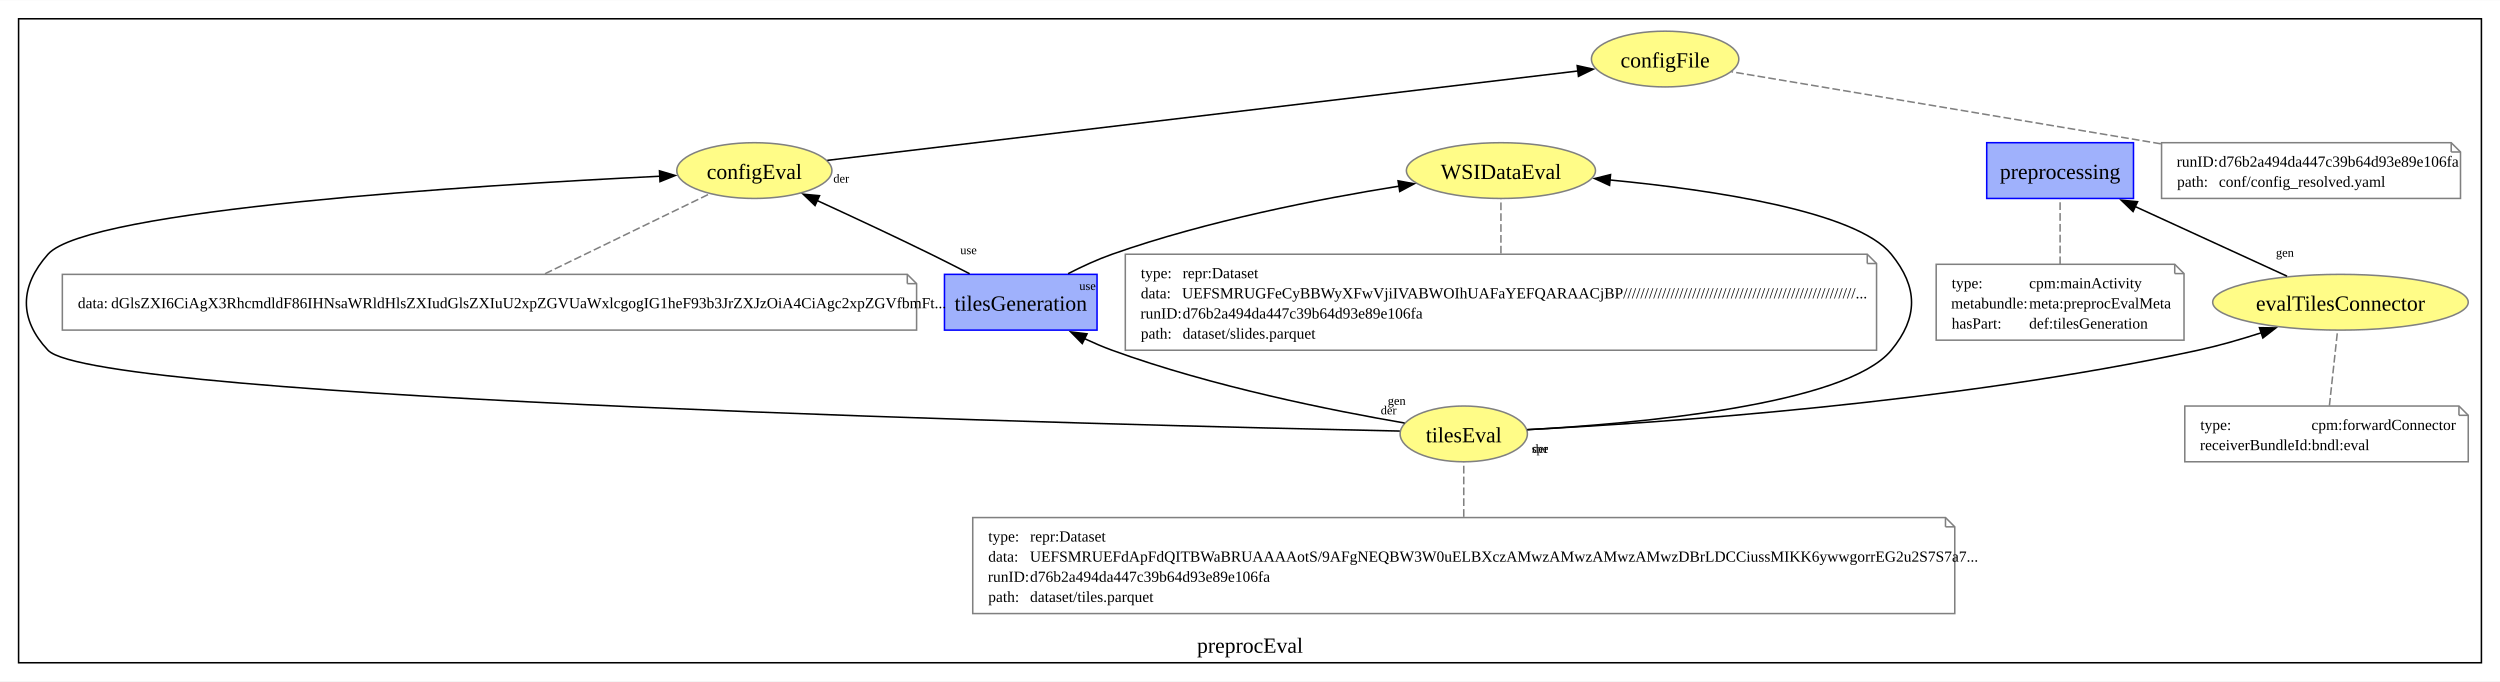
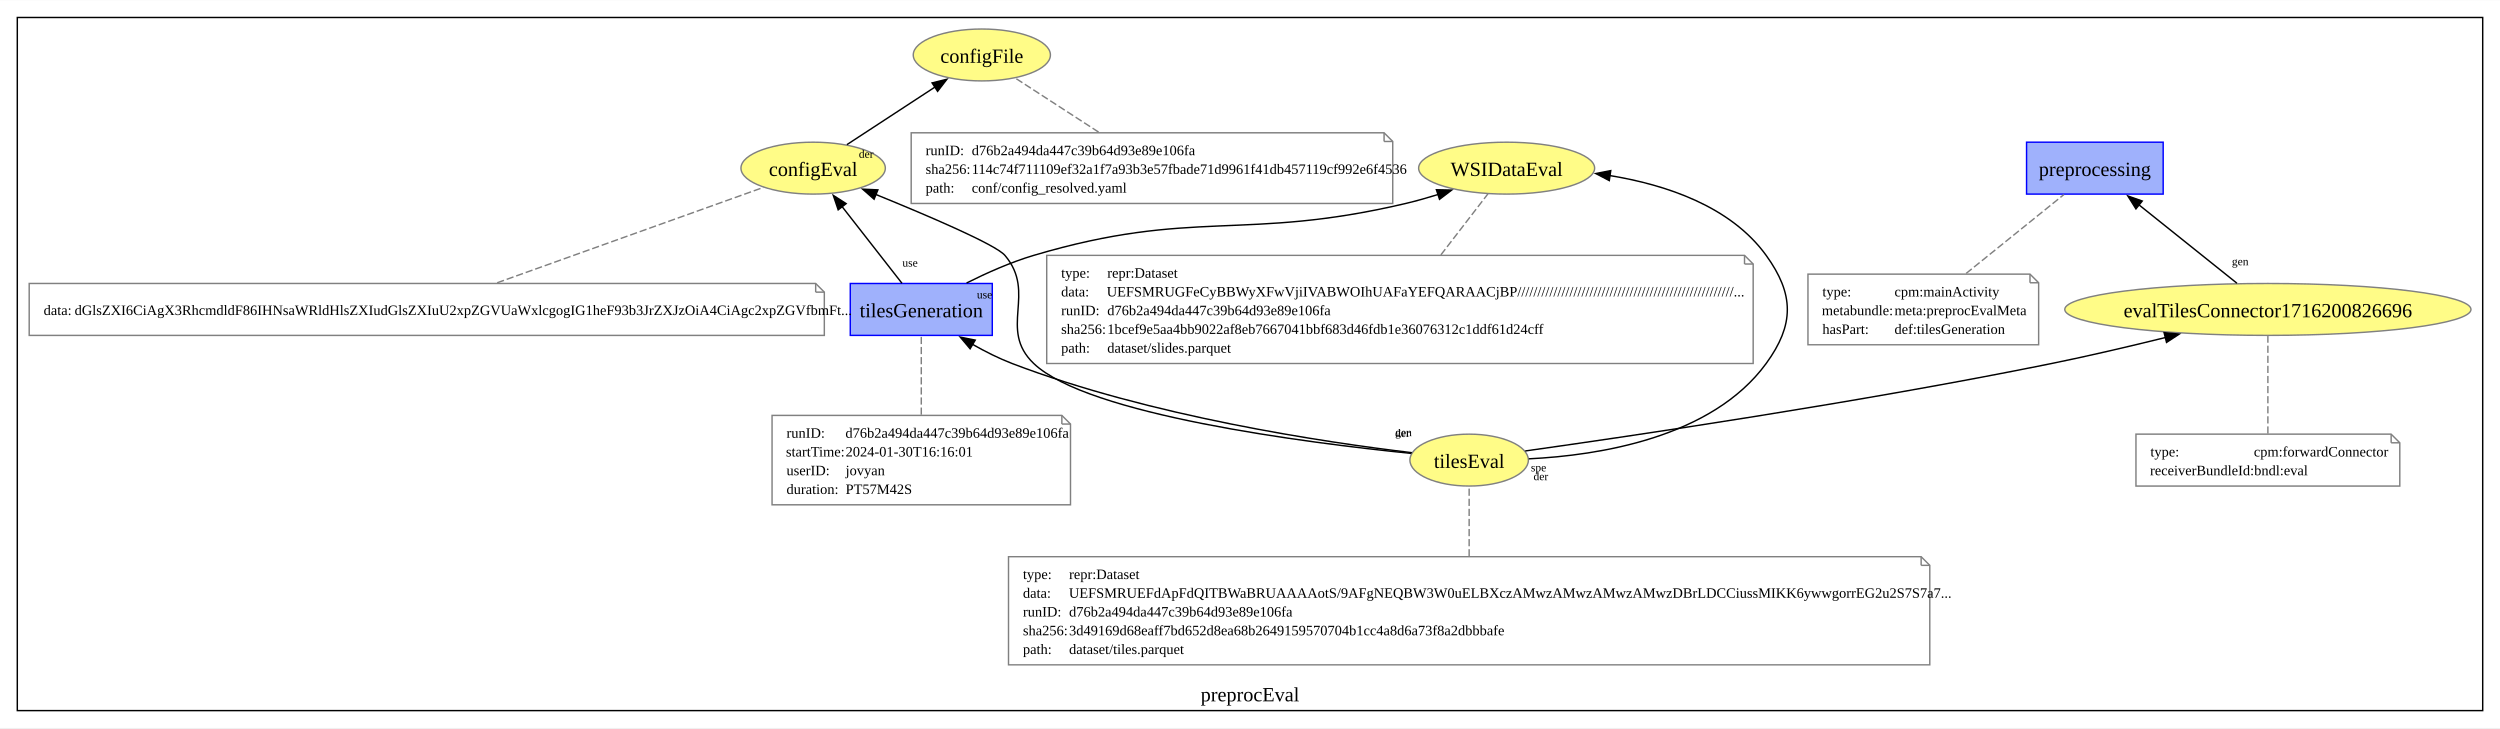
- <svg xmlns="http://www.w3.org/2000/svg" xmlns:xlink="http://www.w3.org/1999/xlink" width="1614pt" height="440pt" viewBox="0.00 0.00 1614.00 439.75">
-   <g id="graph0" class="graph" transform="scale(1 1) rotate(0) translate(4 435.75)">
-     <polygon fill="white" stroke="none" points="-4,4 -4,-435.75 1610,-435.75 1610,4 -4,4" />
+ <svg xmlns="http://www.w3.org/2000/svg" xmlns:xlink="http://www.w3.org/1999/xlink" width="1734pt" height="505pt" viewBox="0.00 0.00 1734.00 504.75">
+   <g id="graph0" class="graph" transform="scale(1 1) rotate(0) translate(4 500.75)">
+     <polygon fill="white" stroke="none" points="-4,4 -4,-500.75 1730,-500.75 1730,4 -4,4" />
    <g id="clust1" class="cluster">
      <g id="a_clust1">
        <a xlink:href="http://10.16.48.121:42069/api/v1/organizations/ORG/graphs/preprocEval" xlink:title="preprocEval">
-           <polygon fill="none" stroke="black" points="8,-8 8,-423.75 1598,-423.75 1598,-8 8,-8" />
-           <text text-anchor="middle" x="803" y="-14.45" font-family="Times New Roman,serif" font-size="14.00">preprocEval</text>
+           <polygon fill="none" stroke="black" points="8,-8 8,-488.75 1718,-488.75 1718,-8 8,-8" />
+           <text text-anchor="middle" x="863" y="-14.45" font-family="Times New Roman,serif" font-size="14.00">preprocEval</text>
        </a>
      </g>
    </g>
    <g id="node1" class="node">
      <g id="a_node1">
        <a xlink:href="https://example.org/tilesGeneration" xlink:title="tilesGeneration">
-           <polygon fill="#9fb1fc" stroke="#0000ff" points="704.25,-258.75 605.75,-258.75 605.75,-222.75 704.25,-222.75 704.25,-258.75" />
-           <text text-anchor="middle" x="655" y="-235.32" font-family="Times New Roman,serif" font-size="14.00">tilesGeneration</text>
-         </a>
-       </g>
+           <polygon fill="#9fb1fc" stroke="#0000ff" points="684.25,-304.25 585.75,-304.25 585.75,-268.25 684.25,-268.25 684.25,-304.25" />
+           <text text-anchor="middle" x="635" y="-280.82" font-family="Times New Roman,serif" font-size="14.00">tilesGeneration</text>
+         </a>
+       </g>
+     </g>
+     <g id="node5" class="node">
+       <g id="a_node5">
+         <a xlink:href="https://example.org/WSIDataEval" xlink:title="WSIDataEval">
+           <ellipse fill="#fffc87" stroke="#808080" cx="1041" cy="-384.25" rx="61.04" ry="18" />
+           <text text-anchor="middle" x="1041" y="-378.82" font-family="Times New Roman,serif" font-size="14.00">WSIDataEval</text>
+         </a>
+       </g>
+     </g>
+     <g id="edge9" class="edge">
+       <path fill="none" stroke="black" d="M666.41,-304.58C680.31,-311.55 697.09,-319.03 713,-323.75 824,-356.65 858.3,-333.21 971,-359.75 978.38,-361.49 986.08,-363.68 993.57,-366.01" />
+       <polygon fill="black" stroke="black" points="992.28,-369.28 1002.88,-369.04 994.45,-362.62 992.28,-369.28" />
+       <text text-anchor="middle" x="678.89" y="-293.91" font-family="Times New Roman,serif" font-size="8.00">use</text>
+     </g>
+     <g id="node13" class="node">
+       <g id="a_node13">
+         <a xlink:href="https://example.org/configEval" xlink:title="configEval">
+           <ellipse fill="#fffc87" stroke="#808080" cx="560" cy="-384.25" rx="50.07" ry="18" />
+           <text text-anchor="middle" x="560" y="-378.82" font-family="Times New Roman,serif" font-size="14.00">configEval</text>
+         </a>
+       </g>
+     </g>
+     <g id="edge12" class="edge">
+       <path fill="none" stroke="black" d="M621.59,-304.41C610,-319.25 593.09,-340.9 579.92,-357.76" />
+       <polygon fill="black" stroke="black" points="577.37,-355.33 573.97,-365.36 582.89,-359.64 577.37,-355.33" />
+       <text text-anchor="middle" x="627.21" y="-315.97" font-family="Times New Roman,serif" font-size="8.00">use</text>
+     </g>
+     <g id="node2" class="node">
+       <polygon fill="none" stroke="gray" points="732.5,-212.75 531.5,-212.75 531.5,-150.75 738.5,-150.75 738.5,-206.75 732.5,-212.75" />
+       <polyline fill="none" stroke="gray" points="732.5,-212.75 732.5,-206.75" />
+       <polyline fill="none" stroke="gray" points="738.5,-206.75 732.5,-206.75" />
+       <text text-anchor="start" x="541.5" y="-197.25" font-family="Times New Roman,serif" font-size="10.00">runID:</text>
+       <text text-anchor="start" x="582.38" y="-197.25" font-family="Times New Roman,serif" font-size="10.00">d76b2a494da447c39b64d93e89e106fa</text>
+       <text text-anchor="start" x="541.12" y="-184.25" font-family="Times New Roman,serif" font-size="10.00">startTime:</text>
+       <text text-anchor="start" x="582.5" y="-184.25" font-family="Times New Roman,serif" font-size="10.00">2024-01-30T16:16:01</text>
+       <text text-anchor="start" x="541.5" y="-171.25" font-family="Times New Roman,serif" font-size="10.00">userID:</text>
+       <text text-anchor="start" x="582.5" y="-171.25" font-family="Times New Roman,serif" font-size="10.00">jovyan</text>
+       <text text-anchor="start" x="541.5" y="-158.25" font-family="Times New Roman,serif" font-size="10.00">duration:</text>
+       <text text-anchor="start" x="582.5" y="-158.25" font-family="Times New Roman,serif" font-size="10.00">PT57M42S</text>
+     </g>
+     <g id="edge1" class="edge">
+       <path fill="none" stroke="gray" stroke-dasharray="5,2" d="M635,-213.23C635,-231.05 635,-252.9 635,-267.83" />
+     </g>
+     <g id="node3" class="node">
+       <g id="a_node3">
+         <a xlink:href="https://example.org/preprocessing" xlink:title="preprocessing">
+           <polygon fill="#9fb1fc" stroke="#0000ff" points="1496.38,-402.25 1401.62,-402.25 1401.62,-366.25 1496.38,-366.25 1496.38,-402.25" />
+           <text text-anchor="middle" x="1449" y="-378.82" font-family="Times New Roman,serif" font-size="14.00">preprocessing</text>
+         </a>
+       </g>
+     </g>
+     <g id="node4" class="node">
+       <polygon fill="none" stroke="gray" points="1404,-310.75 1250,-310.75 1250,-261.75 1410,-261.75 1410,-304.75 1404,-310.75" />
+       <polyline fill="none" stroke="gray" points="1404,-310.75 1404,-304.75" />
+       <polyline fill="none" stroke="gray" points="1410,-304.75 1404,-304.75" />
+       <text text-anchor="start" x="1260" y="-295.25" font-family="Times New Roman,serif" font-size="10.00">type:</text>
+       <text text-anchor="start" x="1310" y="-295.25" font-family="Times New Roman,serif" font-size="10.00">cpm:mainActivity</text>
+       <text text-anchor="start" x="1259.62" y="-282.25" font-family="Times New Roman,serif" font-size="10.00">metabundle:</text>
+       <text text-anchor="start" x="1310" y="-282.25" font-family="Times New Roman,serif" font-size="10.00">meta:preprocEvalMeta</text>
+       <text text-anchor="start" x="1260" y="-269.25" font-family="Times New Roman,serif" font-size="10.00">hasPart:</text>
+       <text text-anchor="start" x="1310" y="-269.25" font-family="Times New Roman,serif" font-size="10.00">def:tilesGeneration</text>
+     </g>
+     <g id="edge2" class="edge">
+       <path fill="none" stroke="gray" stroke-dasharray="5,2" d="M1359.72,-311.23C1380.79,-328.22 1408.56,-350.63 1427.5,-365.91" />
+     </g>
+     <g id="node6" class="node">
+       <polygon fill="none" stroke="gray" points="1206,-323.75 722,-323.75 722,-248.75 1212,-248.75 1212,-317.75 1206,-323.75" />
+       <polyline fill="none" stroke="gray" points="1206,-323.75 1206,-317.75" />
+       <polyline fill="none" stroke="gray" points="1212,-317.75 1206,-317.75" />
+       <text text-anchor="start" x="732" y="-308.25" font-family="Times New Roman,serif" font-size="10.00">type:</text>
+       <text text-anchor="start" x="764" y="-308.25" font-family="Times New Roman,serif" font-size="10.00">repr:Dataset</text>
+       <text text-anchor="start" x="732" y="-295.25" font-family="Times New Roman,serif" font-size="10.00">data:</text>
+       <text text-anchor="start" x="763.62" y="-295.25" font-family="Times New Roman,serif" font-size="10.00">UEFSMRUGFeCyBBWyXFwVjiIVABWOIhUAFaYEFQARAACjBP//////////////////////////////////////////////////////...</text>
+       <text text-anchor="start" x="732" y="-282.25" font-family="Times New Roman,serif" font-size="10.00">runID:</text>
+       <text text-anchor="start" x="764" y="-282.25" font-family="Times New Roman,serif" font-size="10.00">d76b2a494da447c39b64d93e89e106fa</text>
+       <text text-anchor="start" x="732" y="-269.25" font-family="Times New Roman,serif" font-size="10.00">sha256:</text>
+       <text text-anchor="start" x="764" y="-269.25" font-family="Times New Roman,serif" font-size="10.00">1bcef9e5aa4bb9022af8eb7667041bbf683d46fdb1e36076312c1ddf61d24cff</text>
+       <text text-anchor="start" x="732" y="-256.25" font-family="Times New Roman,serif" font-size="10.00">path:</text>
+       <text text-anchor="start" x="764" y="-256.25" font-family="Times New Roman,serif" font-size="10.00">dataset/slides.parquet</text>
+     </g>
+     <g id="edge3" class="edge">
+       <path fill="none" stroke="gray" stroke-dasharray="5,2" d="M995.4,-324.09C1006.65,-338.69 1019.02,-354.74 1028.04,-366.43" />
+     </g>
+     <g id="node7" class="node">
+       <g id="a_node7">
+         <a xlink:href="https://example.org/tilesEval" xlink:title="tilesEval">
+           <ellipse fill="#fffc87" stroke="#808080" cx="1015" cy="-181.75" rx="41.08" ry="18" />
+           <text text-anchor="middle" x="1015" y="-176.32" font-family="Times New Roman,serif" font-size="14.00">tilesEval</text>
+         </a>
+       </g>
+     </g>
+     <g id="edge11" class="edge">
+       <path fill="none" stroke="black" d="M975.31,-186.89C914.13,-194.17 793.83,-212.11 698,-248.75 688.75,-252.29 679.26,-257.08 670.55,-262.02" />
+       <polygon fill="black" stroke="black" points="668.86,-258.96 662.03,-267.06 672.42,-264.98 668.86,-258.96" />
+       <text text-anchor="middle" x="969.48" y="-198.36" font-family="Times New Roman,serif" font-size="8.00">gen</text>
+     </g>
+     <g id="edge8" class="edge">
+       <path fill="none" stroke="black" d="M1056.38,-182.63C1104.87,-184.99 1183.37,-197.18 1221,-248.75 1240.65,-275.68 1240.52,-296.73 1221,-323.75 1196.35,-357.86 1151.41,-372.74 1112.61,-379.09" />
+       <polygon fill="black" stroke="black" points="1112.21,-375.61 1102.82,-380.51 1113.22,-382.54 1112.21,-375.61" />
+       <text text-anchor="middle" x="1064.74" y="-167.82" font-family="Times New Roman,serif" font-size="8.00">der</text>
+     </g>
+     <g id="node9" class="node">
+       <g id="a_node9">
+         <a xlink:href="http://10.16.48.121:42069/api/v1/connectors/evalTilesConnector1716200826696" xlink:title="evalTilesConnector1716200826696">
+           <ellipse fill="#fffc87" stroke="#808080" cx="1569" cy="-286.25" rx="140.88" ry="18" />
+           <text text-anchor="middle" x="1569" y="-280.82" font-family="Times New Roman,serif" font-size="14.00">evalTilesConnector1716200826696</text>
+         </a>
+       </g>
+     </g>
+     <g id="edge13" class="edge">
+       <path fill="none" stroke="black" d="M1053.9,-188.09C1126.14,-198.23 1285.8,-221.71 1419,-248.75 1444.85,-254 1473,-260.61 1497.85,-266.75" />
+       <polygon fill="black" stroke="black" points="1497,-270.15 1507.55,-269.17 1498.7,-263.36 1497,-270.15" />
+       <text text-anchor="middle" x="1063.15" y="-173.93" font-family="Times New Roman,serif" font-size="8.00">spe</text>
+     </g>
+     <g id="edge14" class="edge">
+       <path fill="none" stroke="black" d="M974.8,-186.39C901.5,-193.83 750.25,-213.16 713,-248.75 688.06,-272.58 715.37,-297.48 693,-323.75 686.68,-331.18 639.67,-351.26 603.32,-366.05" />
+       <polygon fill="black" stroke="black" points="602.27,-362.7 594.32,-369.69 604.9,-369.19 602.27,-362.7" />
+       <text text-anchor="middle" x="968.73" y="-197.76" font-family="Times New Roman,serif" font-size="8.00">der</text>
+     </g>
+     <g id="node8" class="node">
+       <polygon fill="none" stroke="gray" points="1328.5,-114.75 695.5,-114.75 695.5,-39.75 1334.5,-39.75 1334.5,-108.75 1328.5,-114.75" />
+       <polyline fill="none" stroke="gray" points="1328.5,-114.75 1328.5,-108.75" />
+       <polyline fill="none" stroke="gray" points="1334.5,-108.75 1328.5,-108.75" />
+       <text text-anchor="start" x="705.5" y="-99.25" font-family="Times New Roman,serif" font-size="10.00">type:</text>
+       <text text-anchor="start" x="737.5" y="-99.25" font-family="Times New Roman,serif" font-size="10.00">repr:Dataset</text>
+       <text text-anchor="start" x="705.5" y="-86.25" font-family="Times New Roman,serif" font-size="10.00">data:</text>
+       <text text-anchor="start" x="737.38" y="-86.25" font-family="Times New Roman,serif" font-size="10.00">UEFSMRUEFdApFdQITBWaBRUAAAAotS/9AFgNEQBW3W0uELBXczAMwzAMwzAMwzAMwzDBrLDCCiussMIKK6ywwgorrEG2u2S7S7a7...</text>
+       <text text-anchor="start" x="705.5" y="-73.25" font-family="Times New Roman,serif" font-size="10.00">runID:</text>
+       <text text-anchor="start" x="737.5" y="-73.25" font-family="Times New Roman,serif" font-size="10.00">d76b2a494da447c39b64d93e89e106fa</text>
+       <text text-anchor="start" x="705.5" y="-60.25" font-family="Times New Roman,serif" font-size="10.00">sha256:</text>
+       <text text-anchor="start" x="737.5" y="-60.25" font-family="Times New Roman,serif" font-size="10.00">3d49169d68eaff7bd652d8ea68b2649159570704b1cc4a8d6a73f8a2dbbbafe</text>
+       <text text-anchor="start" x="705.5" y="-47.25" font-family="Times New Roman,serif" font-size="10.00">path:</text>
+       <text text-anchor="start" x="737.5" y="-47.25" font-family="Times New Roman,serif" font-size="10.00">dataset/tiles.parquet</text>
+     </g>
+     <g id="edge4" class="edge">
+       <path fill="none" stroke="gray" stroke-dasharray="5,2" d="M1015,-114.97C1015,-131.51 1015,-150.26 1015,-163.49" />
+     </g>
+     <g id="edge10" class="edge">
+       <path fill="none" stroke="black" d="M1547.55,-304.41C1528.64,-319.54 1500.87,-341.75 1479.63,-358.75" />
+       <polygon fill="black" stroke="black" points="1477.48,-355.99 1471.85,-364.97 1481.85,-361.45 1477.48,-355.99" />
+       <text text-anchor="middle" x="1549.8" y="-316.89" font-family="Times New Roman,serif" font-size="8.00">gen</text>
    </g>
    <g id="node10" class="node">
-       <g id="a_node10">
-         <a xlink:href="https://example.org/configEval" xlink:title="configEval">
-           <ellipse fill="#fffc87" stroke="#808080" cx="483" cy="-325.75" rx="50.07" ry="18" />
-           <text text-anchor="middle" x="483" y="-320.32" font-family="Times New Roman,serif" font-size="14.00">configEval</text>
-         </a>
-       </g>
-     </g>
-     <g id="edge9" class="edge">
-       <path fill="none" stroke="black" d="M622,-259.13C613.86,-263.33 605.14,-267.75 597,-271.75 572.75,-283.65 545.31,-296.43 523.43,-306.46" />
-       <polygon fill="black" stroke="black" points="522.19,-303.18 514.54,-310.52 525.09,-309.54 522.19,-303.18" />
-       <text text-anchor="middle" x="621.28" y="-271.76" font-family="Times New Roman,serif" font-size="8.00">use</text>
+       <polygon fill="none" stroke="gray" points="1654.5,-199.75 1477.5,-199.75 1477.5,-163.75 1660.5,-163.75 1660.5,-193.75 1654.5,-199.75" />
+       <polyline fill="none" stroke="gray" points="1654.5,-199.75 1654.5,-193.75" />
+       <polyline fill="none" stroke="gray" points="1660.5,-193.75 1654.5,-193.75" />
+       <text text-anchor="start" x="1487.5" y="-184.25" font-family="Times New Roman,serif" font-size="10.00">type:</text>
+       <text text-anchor="start" x="1559.25" y="-184.25" font-family="Times New Roman,serif" font-size="10.00">cpm:forwardConnector</text>
+       <text text-anchor="start" x="1487.25" y="-171.25" font-family="Times New Roman,serif" font-size="10.00">receiverBundleId:</text>
+       <text text-anchor="start" x="1559.5" y="-171.25" font-family="Times New Roman,serif" font-size="10.00">bndl:eval</text>
+     </g>
+     <g id="edge5" class="edge">
+       <path fill="none" stroke="gray" stroke-dasharray="5,2" d="M1569,-200.14C1569,-218.99 1569,-248.9 1569,-267.78" />
+     </g>
+     <g id="node11" class="node">
+       <g id="a_node11">
+         <a xlink:href="https://example.org/configFile" xlink:title="configFile">
+           <ellipse fill="#fffc87" stroke="#808080" cx="677" cy="-462.75" rx="47.57" ry="18" />
+           <text text-anchor="middle" x="677" y="-457.32" font-family="Times New Roman,serif" font-size="14.00">configFile</text>
+         </a>
+       </g>
    </g>
    <g id="node12" class="node">
-       <g id="a_node12">
-         <a xlink:href="https://example.org/WSIDataEval" xlink:title="WSIDataEval">
-           <ellipse fill="#fffc87" stroke="#808080" cx="965" cy="-325.75" rx="61.04" ry="18" />
-           <text text-anchor="middle" x="965" y="-320.32" font-family="Times New Roman,serif" font-size="14.00">WSIDataEval</text>
-         </a>
-       </g>
-     </g>
-     <g id="edge10" class="edge">
-       <path fill="none" stroke="black" d="M685.56,-259.2C694.51,-263.79 704.46,-268.38 714,-271.75 775.11,-293.31 847.83,-307.49 899.23,-315.7" />
-       <polygon fill="black" stroke="black" points="898.59,-319.15 909.01,-317.23 899.68,-312.23 898.59,-319.15" />
-       <text text-anchor="middle" x="698.12" y="-248.65" font-family="Times New Roman,serif" font-size="8.00">use</text>
-     </g>
-     <g id="node2" class="node">
-       <g id="a_node2">
-         <a xlink:href="https://example.org/preprocessing" xlink:title="preprocessing">
-           <polygon fill="#9fb1fc" stroke="#0000ff" points="1373.38,-343.75 1278.62,-343.75 1278.62,-307.75 1373.38,-307.75 1373.38,-343.75" />
-           <text text-anchor="middle" x="1326" y="-320.32" font-family="Times New Roman,serif" font-size="14.00">preprocessing</text>
-         </a>
-       </g>
-     </g>
-     <g id="node3" class="node">
-       <polygon fill="none" stroke="gray" points="1400,-265.25 1246,-265.25 1246,-216.25 1406,-216.25 1406,-259.25 1400,-265.25" />
-       <polyline fill="none" stroke="gray" points="1400,-265.25 1400,-259.25" />
-       <polyline fill="none" stroke="gray" points="1406,-259.25 1400,-259.25" />
-       <text text-anchor="start" x="1256" y="-249.75" font-family="Times New Roman,serif" font-size="10.00">type:</text>
-       <text text-anchor="start" x="1306" y="-249.75" font-family="Times New Roman,serif" font-size="10.00">cpm:mainActivity</text>
-       <text text-anchor="start" x="1255.62" y="-236.75" font-family="Times New Roman,serif" font-size="10.00">metabundle:</text>
-       <text text-anchor="start" x="1306" y="-236.75" font-family="Times New Roman,serif" font-size="10.00">meta:preprocEvalMeta</text>
-       <text text-anchor="start" x="1256" y="-223.75" font-family="Times New Roman,serif" font-size="10.00">hasPart:</text>
-       <text text-anchor="start" x="1306" y="-223.75" font-family="Times New Roman,serif" font-size="10.00">def:tilesGeneration</text>
-     </g>
-     <g id="edge1" class="edge">
-       <path fill="none" stroke="gray" stroke-dasharray="5,2" d="M1326,-265.31C1326,-278.73 1326,-295.25 1326,-307.46" />
-     </g>
-     <g id="node4" class="node">
-       <g id="a_node4">
-         <a xlink:href="https://example.org/tilesEval" xlink:title="tilesEval">
-           <ellipse fill="#fffc87" stroke="#808080" cx="941" cy="-155.75" rx="41.08" ry="18" />
-           <text text-anchor="middle" x="941" y="-150.32" font-family="Times New Roman,serif" font-size="14.00">tilesEval</text>
-         </a>
-       </g>
-     </g>
-     <g id="edge12" class="edge">
-       <path fill="none" stroke="black" d="M902.84,-162.76C857.06,-170.62 778.44,-186.24 714,-209.75 708.13,-211.89 702.09,-214.48 696.22,-217.22" />
-       <polygon fill="black" stroke="black" points="694.71,-214.06 687.27,-221.6 697.79,-220.35 694.71,-214.06" />
-       <text text-anchor="middle" x="897.71" y="-174.51" font-family="Times New Roman,serif" font-size="8.00">gen</text>
-     </g>
-     <g id="node8" class="node">
-       <g id="a_node8">
-         <a xlink:href="http://10.16.48.121:42069/api/v1/connectors/evalTilesConnector" xlink:title="evalTilesConnector">
-           <ellipse fill="#fffc87" stroke="#808080" cx="1507" cy="-240.75" rx="82.5" ry="18" />
-           <text text-anchor="middle" x="1507" y="-235.32" font-family="Times New Roman,serif" font-size="14.00">evalTilesConnector</text>
-         </a>
-       </g>
-     </g>
-     <g id="edge11" class="edge">
-       <path fill="none" stroke="black" d="M982.03,-158.52C1064.77,-162.71 1257.19,-175.57 1415,-209.75 1428.47,-212.67 1442.75,-216.8 1455.95,-221.06" />
-       <polygon fill="black" stroke="black" points="1454.7,-224.33 1465.29,-224.17 1456.91,-217.69 1454.7,-224.33" />
-       <text text-anchor="middle" x="990.23" y="-143.61" font-family="Times New Roman,serif" font-size="8.00">spe</text>
-     </g>
-     <g id="edge13" class="edge">
-       <path fill="none" stroke="black" d="M899.7,-157.58C725.38,-161.3 57.34,-177.6 27,-209.75 8.09,-229.79 8.67,-251.17 27,-271.75 52.84,-300.77 303.91,-316.33 422.08,-322.1" />
-       <polygon fill="black" stroke="black" points="421.76,-325.59 431.92,-322.57 422.1,-318.6 421.76,-325.59" />
-       <text text-anchor="middle" x="892.5" y="-168.39" font-family="Times New Roman,serif" font-size="8.00">der</text>
-     </g>
-     <g id="edge8" class="edge">
-       <path fill="none" stroke="black" d="M982.06,-158.45C1051.55,-162.29 1187.67,-174.25 1217,-209.75 1234.55,-230.99 1234.36,-250.35 1217,-271.75 1194.46,-299.52 1101.67,-313.28 1035.23,-319.7" />
-       <polygon fill="black" stroke="black" points="1035.13,-316.19 1025.49,-320.6 1035.77,-323.16 1035.13,-316.19" />
-       <text text-anchor="middle" x="990.35" y="-143.6" font-family="Times New Roman,serif" font-size="8.00">der</text>
-     </g>
-     <g id="node5" class="node">
-       <polygon fill="none" stroke="gray" points="1252,-101.75 624,-101.75 624,-39.75 1258,-39.75 1258,-95.75 1252,-101.75" />
-       <polyline fill="none" stroke="gray" points="1252,-101.75 1252,-95.75" />
-       <polyline fill="none" stroke="gray" points="1258,-95.75 1252,-95.75" />
-       <text text-anchor="start" x="634" y="-86.25" font-family="Times New Roman,serif" font-size="10.00">type:</text>
-       <text text-anchor="start" x="661" y="-86.25" font-family="Times New Roman,serif" font-size="10.00">repr:Dataset</text>
-       <text text-anchor="start" x="634" y="-73.25" font-family="Times New Roman,serif" font-size="10.00">data:</text>
-       <text text-anchor="start" x="660.88" y="-73.25" font-family="Times New Roman,serif" font-size="10.00">UEFSMRUEFdApFdQITBWaBRUAAAAotS/9AFgNEQBW3W0uELBXczAMwzAMwzAMwzAMwzDBrLDCCiussMIKK6ywwgorrEG2u2S7S7a7...</text>
-       <text text-anchor="start" x="633.75" y="-60.25" font-family="Times New Roman,serif" font-size="10.00">runID:</text>
-       <text text-anchor="start" x="661" y="-60.25" font-family="Times New Roman,serif" font-size="10.00">d76b2a494da447c39b64d93e89e106fa</text>
-       <text text-anchor="start" x="634" y="-47.25" font-family="Times New Roman,serif" font-size="10.00">path:</text>
-       <text text-anchor="start" x="661" y="-47.25" font-family="Times New Roman,serif" font-size="10.00">dataset/tiles.parquet</text>
-     </g>
-     <g id="edge2" class="edge">
-       <path fill="none" stroke="gray" stroke-dasharray="5,2" d="M941,-102.18C941,-114.03 941,-127.17 941,-137.35" />
-     </g>
-     <g id="node6" class="node">
-       <g id="a_node6">
-         <a xlink:href="https://example.org/configFile" xlink:title="configFile">
-           <ellipse fill="#fffc87" stroke="#808080" cx="1071" cy="-397.75" rx="47.57" ry="18" />
-           <text text-anchor="middle" x="1071" y="-392.32" font-family="Times New Roman,serif" font-size="14.00">configFile</text>
-         </a>
-       </g>
-     </g>
-     <g id="node7" class="node">
-       <polygon fill="none" stroke="gray" points="1578.5,-343.75 1391.5,-343.75 1391.5,-307.75 1584.5,-307.75 1584.5,-337.75 1578.5,-343.75" />
-       <polyline fill="none" stroke="gray" points="1578.5,-343.75 1578.5,-337.75" />
-       <polyline fill="none" stroke="gray" points="1584.5,-337.75 1578.5,-337.75" />
-       <text text-anchor="start" x="1401.25" y="-328.25" font-family="Times New Roman,serif" font-size="10.00">runID:</text>
-       <text text-anchor="start" x="1428.38" y="-328.25" font-family="Times New Roman,serif" font-size="10.00">d76b2a494da447c39b64d93e89e106fa</text>
-       <text text-anchor="start" x="1401.5" y="-315.25" font-family="Times New Roman,serif" font-size="10.00">path:</text>
-       <text text-anchor="start" x="1428.5" y="-315.25" font-family="Times New Roman,serif" font-size="10.00">conf/config_resolved.yaml</text>
-     </g>
-     <g id="edge3" class="edge">
-       <path fill="none" stroke="gray" stroke-dasharray="5,2" d="M1391.02,-343.03C1303.43,-357.73 1178.63,-378.68 1113.8,-389.56" />
+       <polygon fill="none" stroke="gray" points="956,-408.75 628,-408.75 628,-359.75 962,-359.75 962,-402.75 956,-408.75" />
+       <polyline fill="none" stroke="gray" points="956,-408.75 956,-402.75" />
+       <polyline fill="none" stroke="gray" points="962,-402.75 956,-402.75" />
+       <text text-anchor="start" x="638" y="-393.25" font-family="Times New Roman,serif" font-size="10.00">runID:</text>
+       <text text-anchor="start" x="670" y="-393.25" font-family="Times New Roman,serif" font-size="10.00">d76b2a494da447c39b64d93e89e106fa</text>
+       <text text-anchor="start" x="638" y="-380.25" font-family="Times New Roman,serif" font-size="10.00">sha256:</text>
+       <text text-anchor="start" x="670" y="-380.25" font-family="Times New Roman,serif" font-size="10.00">114c74f711109ef32a1f7a93b3e57fbade71d9961f41db457119cf992e6f4536</text>
+       <text text-anchor="start" x="638" y="-367.25" font-family="Times New Roman,serif" font-size="10.00">path:</text>
+       <text text-anchor="start" x="670" y="-367.25" font-family="Times New Roman,serif" font-size="10.00">conf/config_resolved.yaml</text>
+     </g>
+     <g id="edge6" class="edge">
+       <path fill="none" stroke="gray" stroke-dasharray="5,2" d="M757.99,-409.25C739.06,-421.51 716.62,-436.07 700.16,-446.74" />
+     </g>
+     <g id="edge15" class="edge">
+       <path fill="none" stroke="black" d="M583.4,-400.55C600.97,-412.04 625.24,-427.91 644.67,-440.61" />
+       <polygon fill="black" stroke="black" points="642.49,-443.37 652.78,-445.91 646.32,-437.51 642.49,-443.37" />
+       <text text-anchor="middle" x="596.78" y="-391.43" font-family="Times New Roman,serif" font-size="8.00">der</text>
+     </g>
+     <g id="node14" class="node">
+       <polygon fill="none" stroke="gray" points="561.75,-304.25 16.25,-304.25 16.25,-268.25 567.75,-268.25 567.75,-298.25 561.75,-304.25" />
+       <polyline fill="none" stroke="gray" points="561.75,-304.25 561.75,-298.25" />
+       <polyline fill="none" stroke="gray" points="567.75,-298.25 561.75,-298.25" />
+       <text text-anchor="start" x="26.25" y="-282.38" font-family="Times New Roman,serif" font-size="10.00">data:</text>
+       <text text-anchor="start" x="47.75" y="-282.38" font-family="Times New Roman,serif" font-size="10.00">dGlsZXI6CiAgX3RhcmdldF86IHNsaWRldHlsZXIudGlsZXIuU2xpZGVUaWxlcgogIG1heF93b3JrZXJzOiA4CiAgc2xpZGVfbmFt...</text>
    </g>
    <g id="edge7" class="edge">
-       <path fill="none" stroke="black" d="M1472.53,-257.56C1444.7,-270.32 1405.22,-288.42 1374.24,-302.63" />
-       <polygon fill="black" stroke="black" points="1373.1,-299.3 1365.47,-306.65 1376.02,-305.66 1373.1,-299.3" />
-       <text text-anchor="middle" x="1471.13" y="-270.14" font-family="Times New Roman,serif" font-size="8.00">gen</text>
-     </g>
-     <g id="node9" class="node">
-       <polygon fill="none" stroke="gray" points="1583.5,-173.75 1406.5,-173.75 1406.5,-137.75 1589.5,-137.75 1589.5,-167.75 1583.5,-173.75" />
-       <polyline fill="none" stroke="gray" points="1583.5,-173.75 1583.5,-167.75" />
-       <polyline fill="none" stroke="gray" points="1589.5,-167.75 1583.5,-167.75" />
-       <text text-anchor="start" x="1416.5" y="-158.25" font-family="Times New Roman,serif" font-size="10.00">type:</text>
-       <text text-anchor="start" x="1488.25" y="-158.25" font-family="Times New Roman,serif" font-size="10.00">cpm:forwardConnector</text>
-       <text text-anchor="start" x="1416.25" y="-145.25" font-family="Times New Roman,serif" font-size="10.00">receiverBundleId:</text>
-       <text text-anchor="start" x="1488.5" y="-145.25" font-family="Times New Roman,serif" font-size="10.00">bndl:eval</text>
-     </g>
-     <g id="edge4" class="edge">
-       <path fill="none" stroke="gray" stroke-dasharray="5,2" d="M1499.86,-173.95C1501.4,-188.1 1503.56,-208.07 1505.11,-222.29" />
-     </g>
-     <g id="edge14" class="edge">
-       <path fill="none" stroke="black" d="M530.12,-332.36C637.36,-345.13 899.23,-376.3 1014.71,-390.05" />
-       <polygon fill="black" stroke="black" points="1014.23,-393.52 1024.58,-391.22 1015.06,-386.57 1014.23,-393.52" />
-       <text text-anchor="middle" x="539.11" y="-318" font-family="Times New Roman,serif" font-size="8.00">der</text>
-     </g>
-     <g id="node11" class="node">
-       <polygon fill="none" stroke="gray" points="581.75,-258.75 36.25,-258.75 36.25,-222.75 587.75,-222.75 587.75,-252.75 581.75,-258.75" />
-       <polyline fill="none" stroke="gray" points="581.75,-258.75 581.75,-252.75" />
-       <polyline fill="none" stroke="gray" points="587.75,-252.75 581.75,-252.75" />
-       <text text-anchor="start" x="46.25" y="-236.88" font-family="Times New Roman,serif" font-size="10.00">data:</text>
-       <text text-anchor="start" x="67.75" y="-236.88" font-family="Times New Roman,serif" font-size="10.00">dGlsZXI6CiAgX3RhcmdldF86IHNsaWRldHlsZXIudGlsZXIuU2xpZGVUaWxlcgogIG1heF93b3JrZXJzOiA4CiAgc2xpZGVfbmFt...</text>
-     </g>
-     <g id="edge5" class="edge">
-       <path fill="none" stroke="gray" stroke-dasharray="5,2" d="M347.85,-259.15C379.38,-274.46 424.71,-296.46 454.01,-310.68" />
-     </g>
-     <g id="node13" class="node">
-       <polygon fill="none" stroke="gray" points="1201.5,-271.75 722.5,-271.75 722.5,-209.75 1207.5,-209.75 1207.5,-265.75 1201.5,-271.75" />
-       <polyline fill="none" stroke="gray" points="1201.5,-271.75 1201.5,-265.75" />
-       <polyline fill="none" stroke="gray" points="1207.5,-265.75 1201.5,-265.75" />
-       <text text-anchor="start" x="732.5" y="-256.25" font-family="Times New Roman,serif" font-size="10.00">type:</text>
-       <text text-anchor="start" x="759.5" y="-256.25" font-family="Times New Roman,serif" font-size="10.00">repr:Dataset</text>
-       <text text-anchor="start" x="732.5" y="-243.25" font-family="Times New Roman,serif" font-size="10.00">data:</text>
-       <text text-anchor="start" x="759.12" y="-243.25" font-family="Times New Roman,serif" font-size="10.00">UEFSMRUGFeCyBBWyXFwVjiIVABWOIhUAFaYEFQARAACjBP//////////////////////////////////////////////////////...</text>
-       <text text-anchor="start" x="732.25" y="-230.25" font-family="Times New Roman,serif" font-size="10.00">runID:</text>
-       <text text-anchor="start" x="759.5" y="-230.25" font-family="Times New Roman,serif" font-size="10.00">d76b2a494da447c39b64d93e89e106fa</text>
-       <text text-anchor="start" x="732.5" y="-217.25" font-family="Times New Roman,serif" font-size="10.00">path:</text>
-       <text text-anchor="start" x="759.5" y="-217.25" font-family="Times New Roman,serif" font-size="10.00">dataset/slides.parquet</text>
-     </g>
-     <g id="edge6" class="edge">
-       <path fill="none" stroke="gray" stroke-dasharray="5,2" d="M965,-272.18C965,-284.03 965,-297.17 965,-307.35" />
+       <path fill="none" stroke="gray" stroke-dasharray="5,2" d="M340.84,-304.75C394.29,-323.89 478.6,-354.09 525.54,-370.91" />
    </g>
  </g>
</svg>
